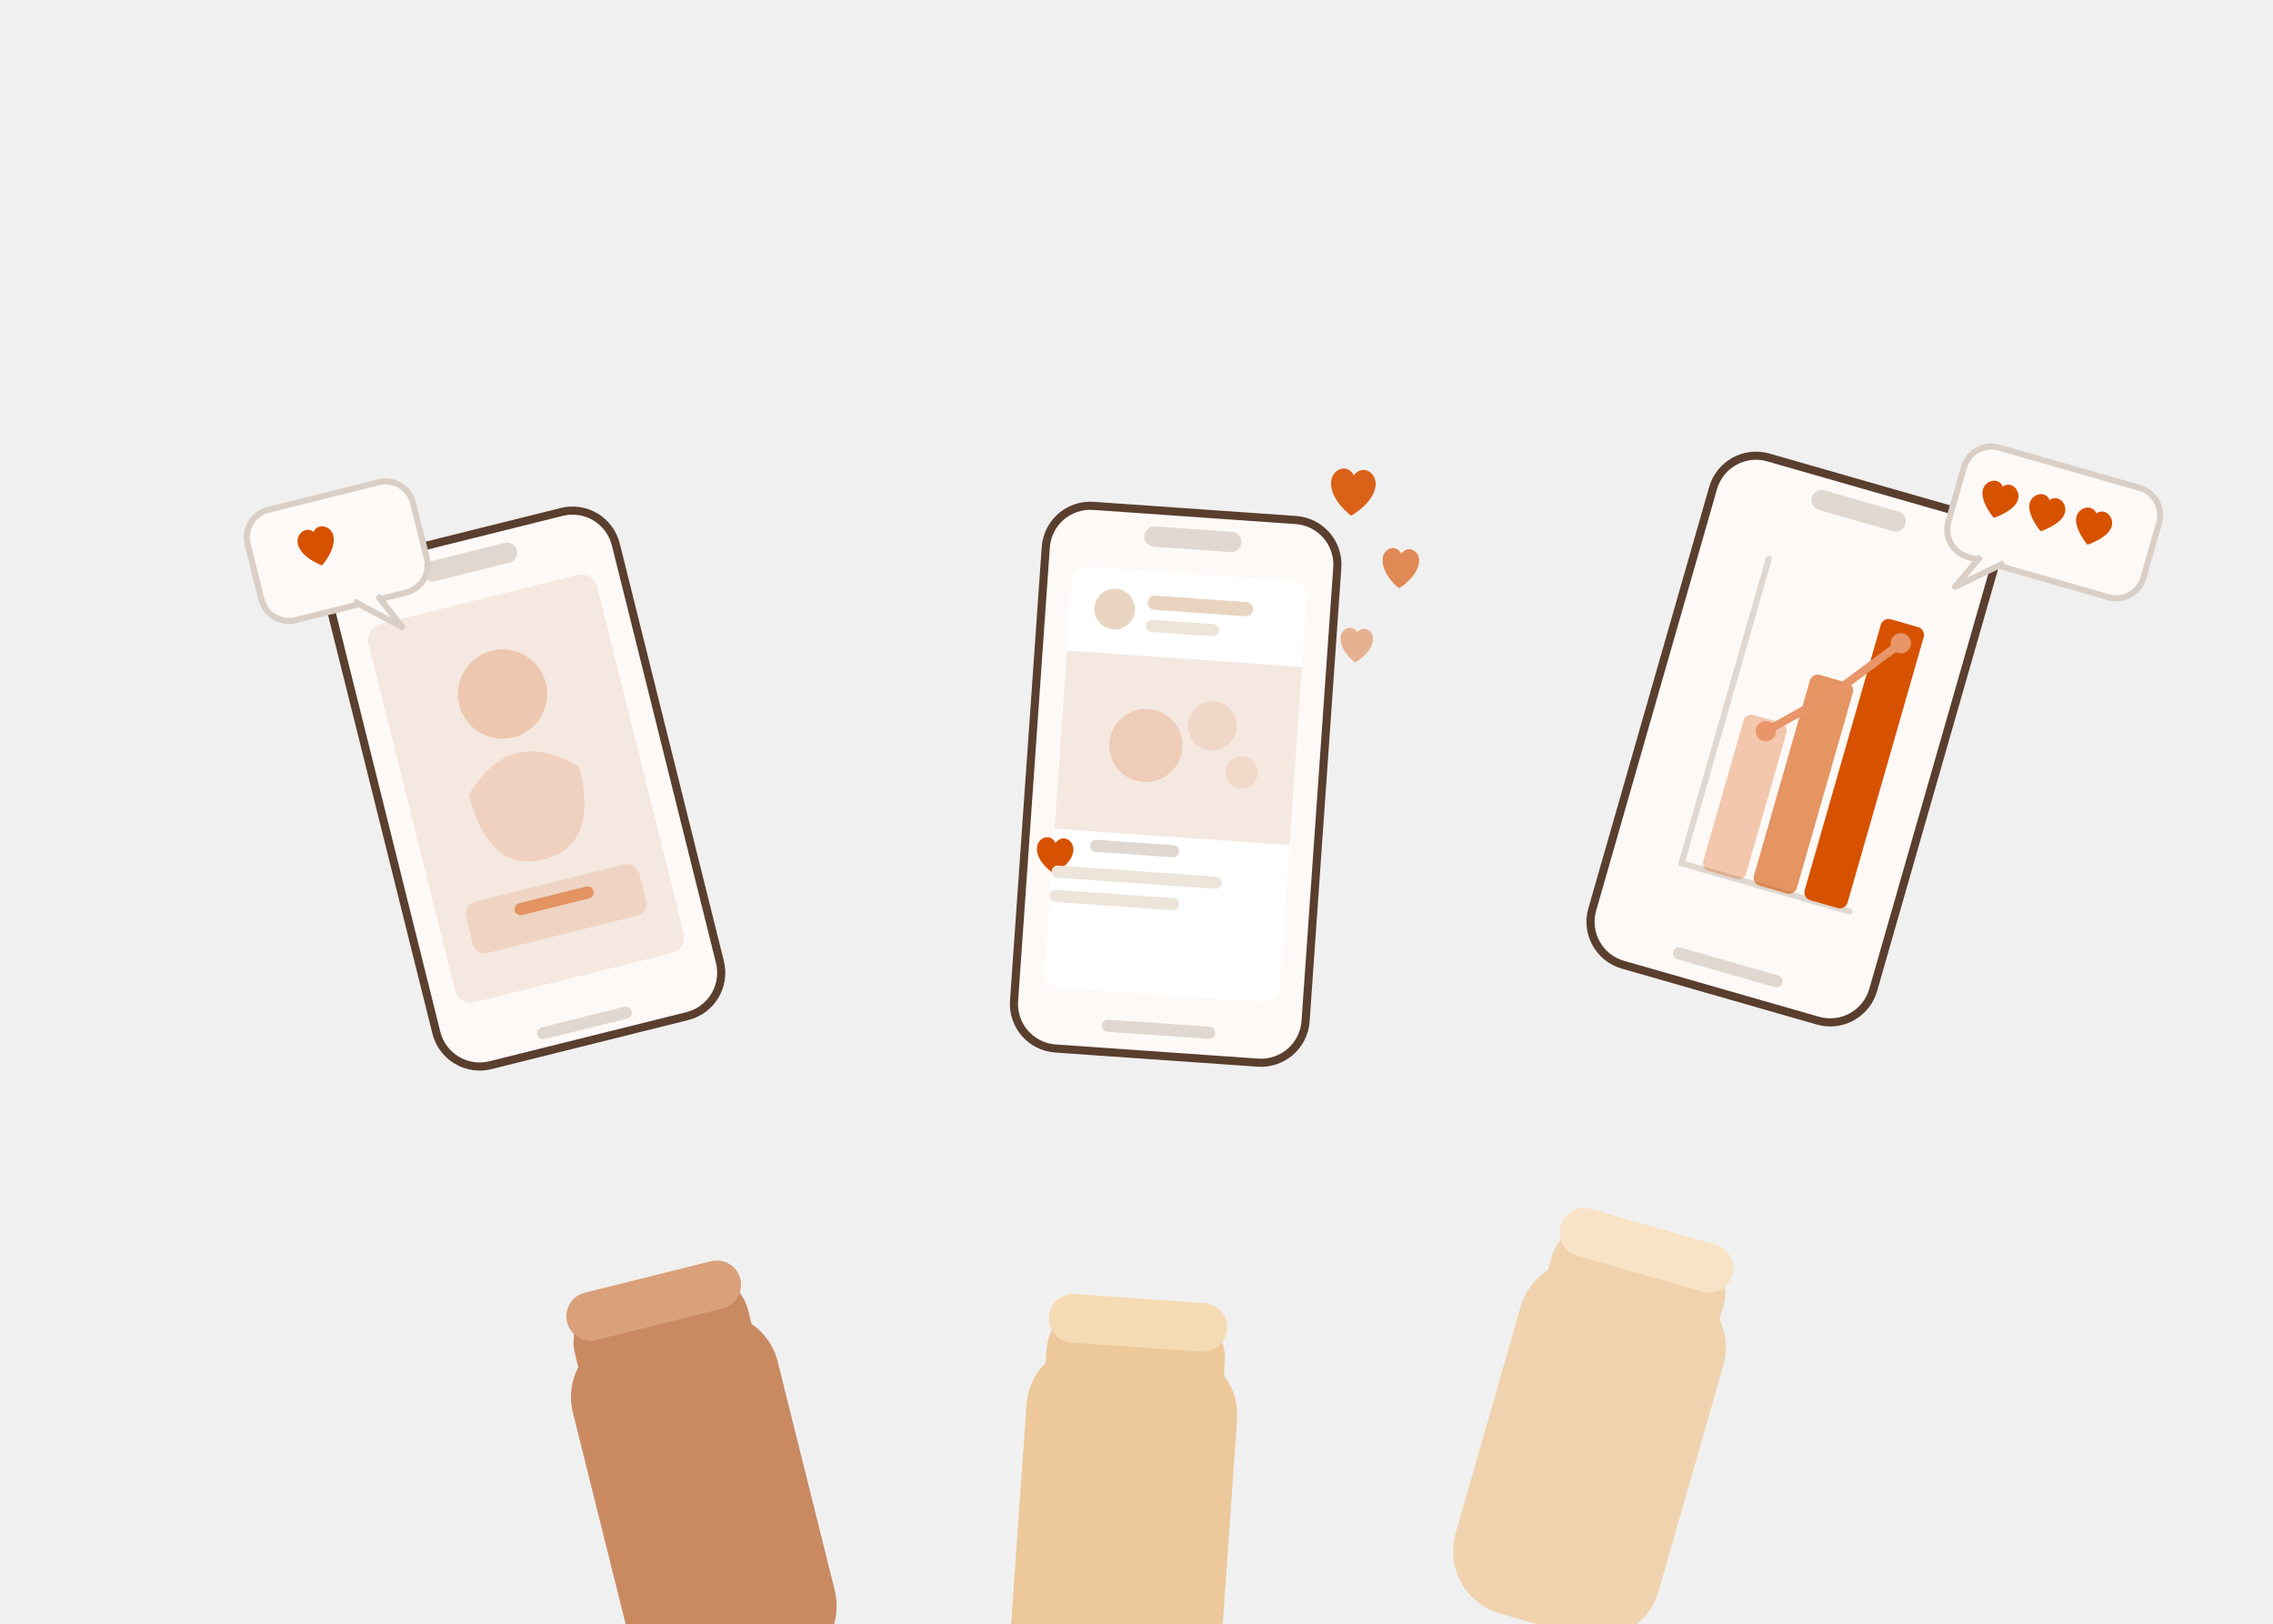
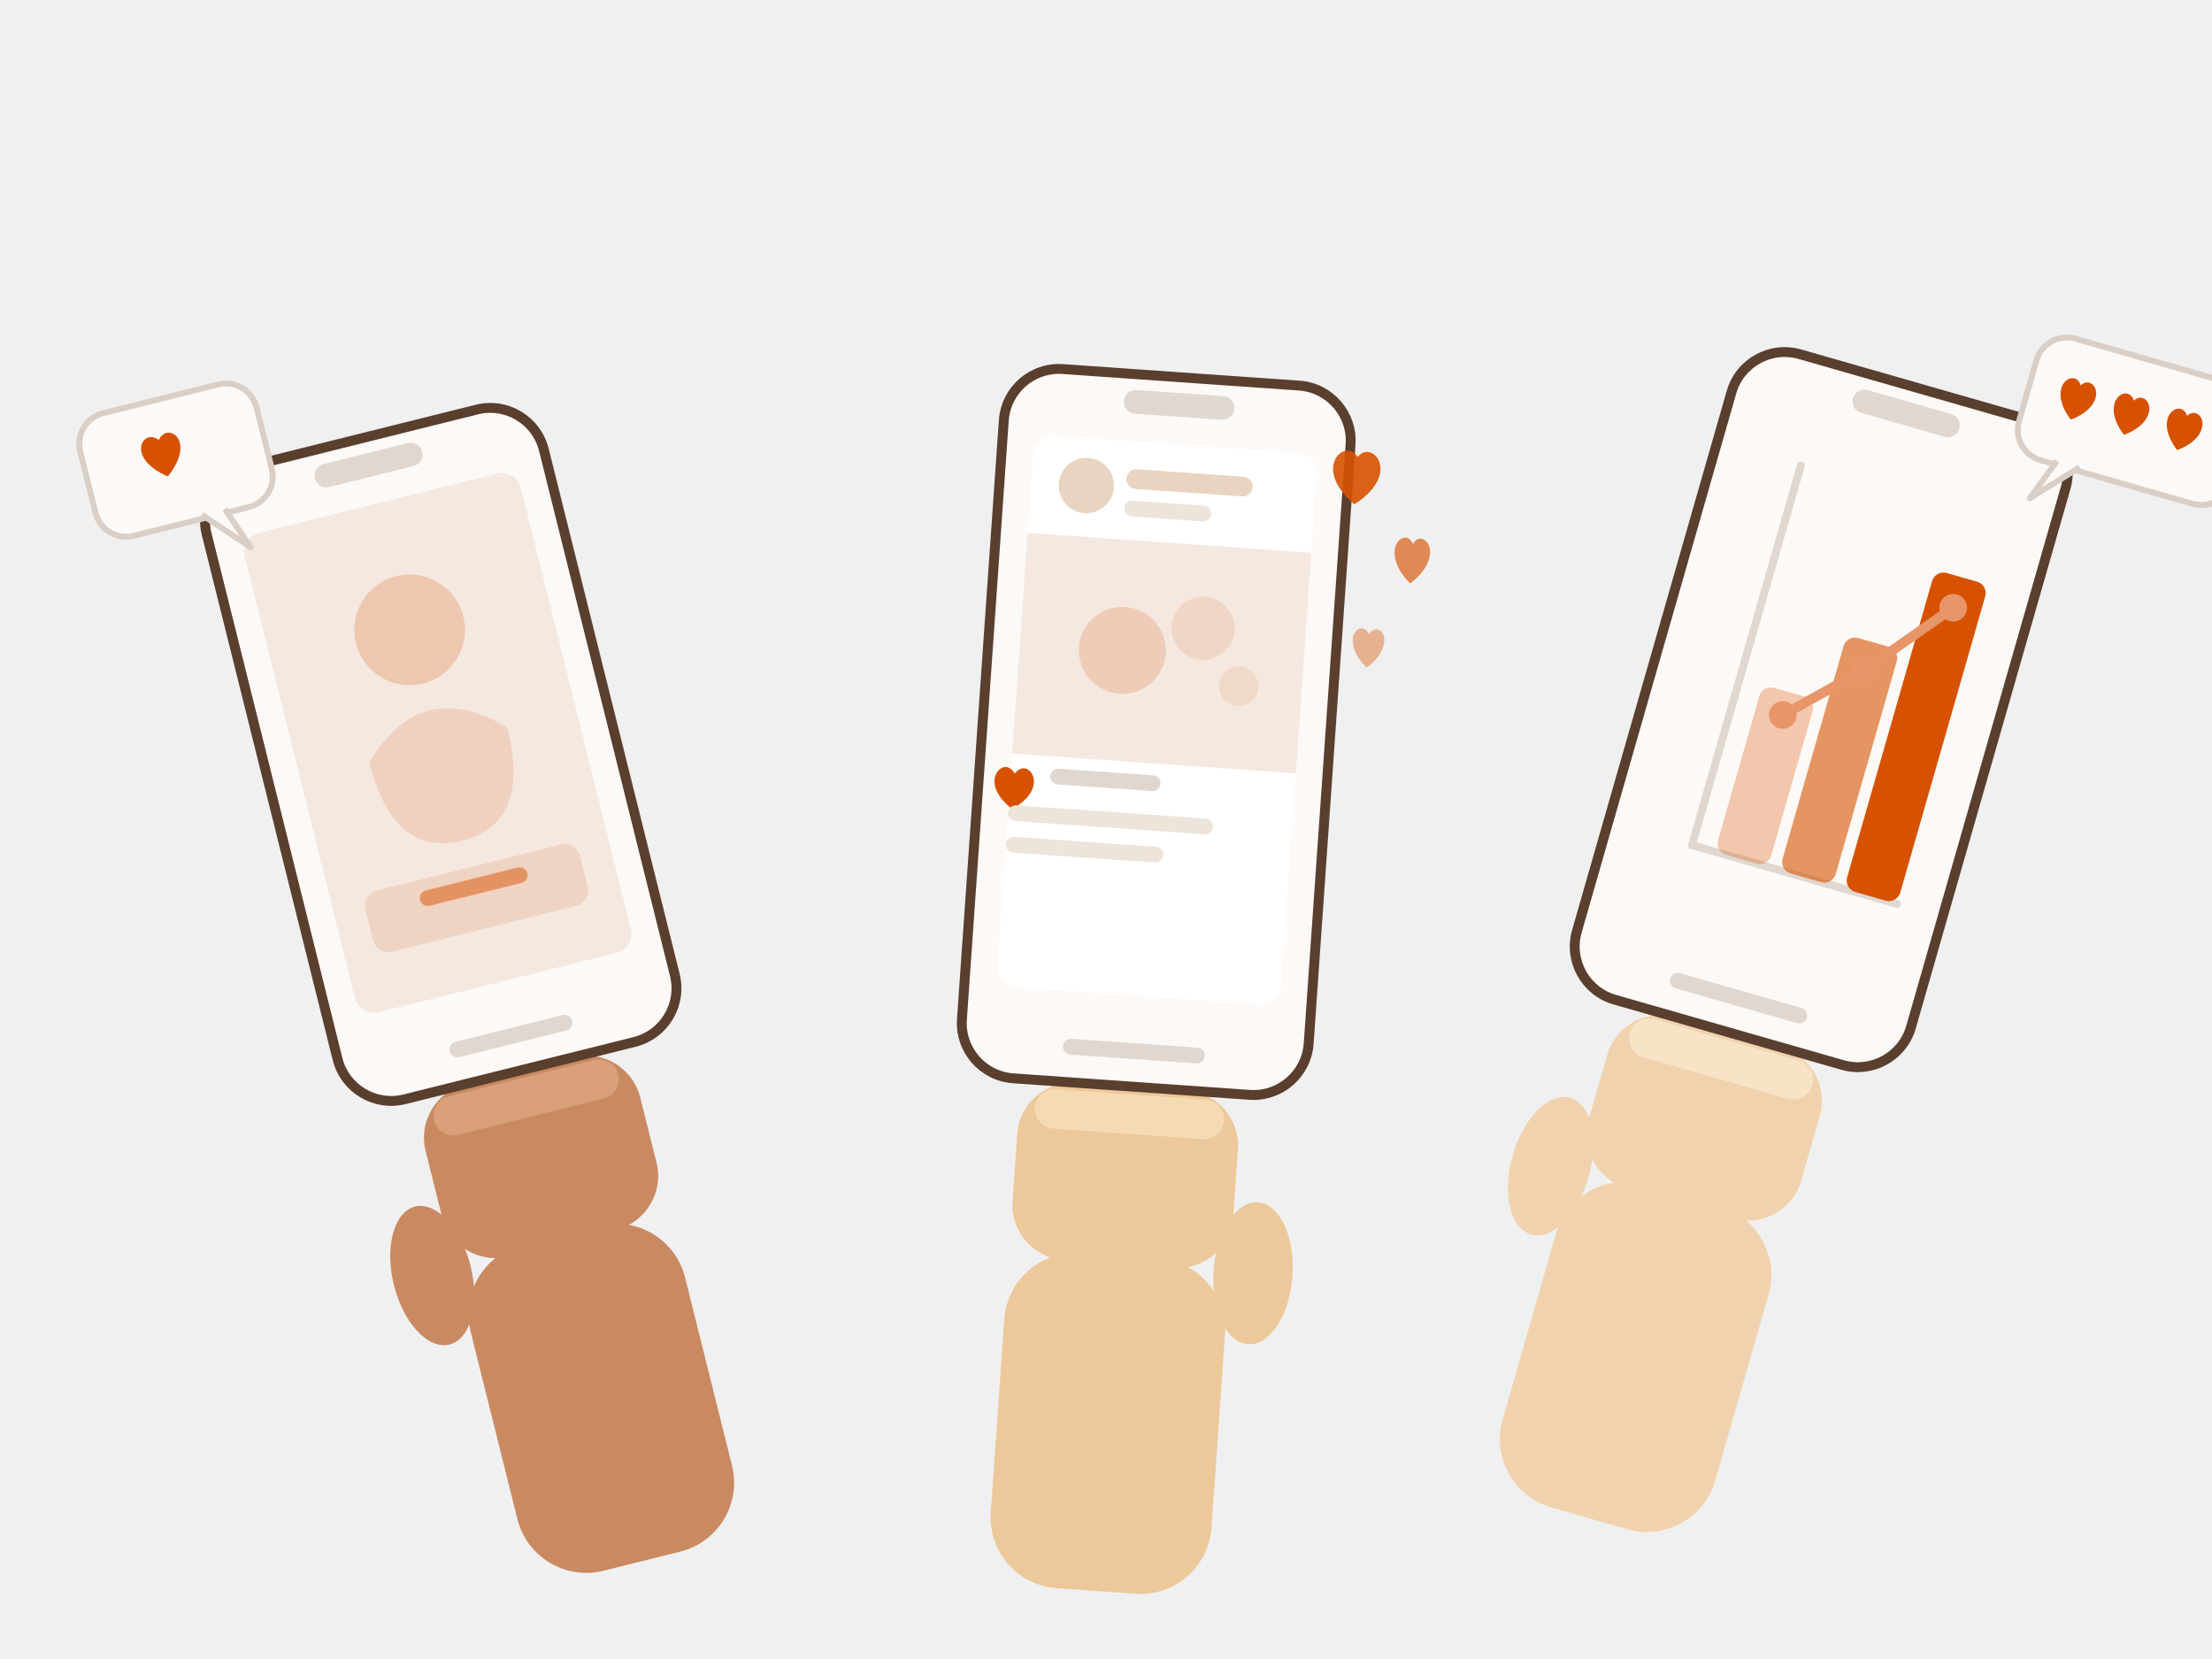
- <svg xmlns="http://www.w3.org/2000/svg" viewBox="0 0 560 400" fill="none">
-   <g transform="translate(148,268) rotate(-14)">
-     <rect x="-26" y="60" width="52" height="90" rx="16" fill="#c98a62" />
-     <rect x="-22" y="50" width="44" height="45" rx="12" fill="#c98a62" />
-     <rect x="-22" y="48" width="44" height="12" rx="6" fill="#d9a07a" />
-     <rect x="-36" y="-140" width="72" height="128" rx="11" fill="#fdf9f6" stroke="#5a3e2e" stroke-width="2" />
-     <rect x="-12" y="-136" width="24" height="5" rx="2.5" fill="#e0d8d0" />
-     <rect x="-29" y="-124" width="58" height="96" rx="4" fill="#f4e8e0" />
-     <circle cx="0" cy="-100" r="11" fill="#d65200" fill-opacity="0.22" />
-     <path d="M-14,-78 Q0,-92 14,-78 Q14,-58 0,-58 Q-14,-58 -14,-78Z" fill="#d65200" fill-opacity="0.15" />
-     <rect x="-22" y="-52" width="44" height="13" rx="3" fill="#d65200" fill-opacity="0.13" />
-     <rect x="-10" y="-49" width="20" height="3" rx="1.5" fill="#d65200" fill-opacity="0.5" />
-     <rect x="-12" y="-18" width="24" height="3" rx="1.5" fill="#e0d8d0" />
-     <g transform="translate(-52,-158)">
-       <rect x="0" y="0" width="42" height="28" rx="7" fill="#fdf9f6" stroke="#d9cfc7" stroke-width="1.5" />
-       <path d="M28,27 L32,36 L22,27" fill="#fdf9f6" stroke="#d9cfc7" stroke-width="1.5" stroke-linejoin="round" />
-       <path d="M21,10 C21,7.5 18,6 16.5,8 C15,6 12,7.5 12,10 C12,13.5 16.5,16.5 16.5,16.5 C16.5,16.5 21,13.5 21,10Z" fill="#d65200" />
+ <svg xmlns="http://www.w3.org/2000/svg" viewBox="0 0 560 420" fill="none">
+   <g transform="translate(140,305) rotate(-14)">
+     <rect x="-28" y="-35" width="56" height="45" rx="14" fill="#c98a62" />
+     <rect x="-28" y="8" width="56" height="85" rx="18" fill="#c98a62" />
+     <rect x="-24" y="-33" width="48" height="10" rx="5" fill="#d9a07a" />
+     <ellipse cx="-34" cy="10" rx="10" ry="18" fill="#c98a62" />
+     <rect x="-44" y="-200" width="88" height="165" rx="14" fill="#fdf9f6" stroke="#5a3e2e" stroke-width="2.5" />
+     <rect x="-14" y="-196" width="28" height="6" rx="3" fill="#e0d8d0" />
+     <rect x="-36" y="-183" width="72" height="125" rx="5" fill="#f4e8e0" />
+     <circle cx="0" cy="-150" r="14" fill="#d65200" fill-opacity="0.22" />
+     <path d="M-18,-120 Q0,-138 18,-120 Q18,-95 0,-95 Q-18,-95 -18,-120Z" fill="#d65200" fill-opacity="0.15" />
+     <rect x="-28" y="-88" width="56" height="16" rx="4" fill="#d65200" fill-opacity="0.13" />
+     <rect x="-14" y="-85" width="28" height="4" rx="2" fill="#d65200" fill-opacity="0.5" />
+     <rect x="-16" y="-46" width="32" height="4" rx="2" fill="#e0d8d0" />
+     <g transform="translate(-70,-222)">
+       <rect x="0" y="0" width="46" height="32" rx="8" fill="#fdf9f6" stroke="#d9cfc7" stroke-width="1.5" />
+       <path d="M32,31 L36,42 L26,31" fill="#fdf9f6" stroke="#d9cfc7" stroke-width="1.5" stroke-linejoin="round" />
+       <path d="M25,12 C25,9 22,7.5 20,10 C18,7.5 15,9 15,12 C15,16 20,19.5 20,19.5 C20,19.5 25,16 25,12Z" fill="#d65200" />
    </g>
  </g>
-   <g transform="translate(284,274) rotate(4)">
-     <rect x="-26" y="58" width="52" height="90" rx="16" fill="#ecc89a" />
-     <rect x="-22" y="48" width="44" height="45" rx="12" fill="#ecc89a" />
-     <rect x="-22" y="46" width="44" height="12" rx="6" fill="#f5dbb4" />
-     <rect x="-36" y="-148" width="72" height="134" rx="11" fill="#fdf9f6" stroke="#5a3e2e" stroke-width="2" />
-     <rect x="-12" y="-144" width="24" height="5" rx="2.5" fill="#e0d8d0" />
-     <rect x="-29" y="-133" width="58" height="104" rx="4" fill="#ffffff" />
-     <circle cx="-18" cy="-123" r="5" fill="#e8d4c0" />
-     <rect x="-10" y="-127" width="26" height="3.5" rx="1.75" fill="#e8d4c0" />
-     <rect x="-10" y="-121" width="18" height="3" rx="1.5" fill="#ede4da" />
-     <rect x="-29" y="-112" width="58" height="44" fill="#f4e8e0" />
-     <circle cx="-8" cy="-90" r="9" fill="#d65200" fill-opacity="0.18" />
-     <circle cx="8" cy="-96" r="6" fill="#d65200" fill-opacity="0.12" />
-     <circle cx="16" cy="-85" r="4" fill="#d65200" fill-opacity="0.1" />
-     <path d="M-24,-63 C-24,-65.5 -27,-67 -28.5,-64.5 C-30,-67 -33,-65.5 -33,-63 C-33,-59.5 -28.5,-57 -28.5,-57 C-28.5,-57 -24,-59.5 -24,-63Z" fill="#d65200" />
-     <rect x="-20" y="-66" width="22" height="3" rx="1.5" fill="#e0d8d0" />
-     <rect x="-29" y="-59" width="42" height="3" rx="1.5" fill="#ede4da" />
-     <rect x="-29" y="-53" width="32" height="3" rx="1.5" fill="#ede4da" />
-     <rect x="-14" y="-22" width="28" height="3" rx="1.5" fill="#e0d8d0" />
-     <path d="M44,-158 C44,-161 40.5,-163 38.5,-160 C36.5,-163 33,-161 33,-158 C33,-153.5 38.5,-150 38.5,-150 C38.5,-150 44,-153.5 44,-158Z" fill="#d65200" opacity="0.9" />
-     <path d="M56,-140 C56,-142.5 53,-144 51.5,-141.5 C50,-144 47,-142.5 47,-140 C47,-136 51.5,-133 51.5,-133 C51.5,-133 56,-136 56,-140Z" fill="#d65200" opacity="0.65" />
-     <path d="M46,-120 C46,-122 43.5,-123.5 42,-121.5 C40.5,-123.5 38,-122 38,-120 C38,-116.5 42,-114 42,-114 C42,-114 46,-116.5 46,-120Z" fill="#d65200" opacity="0.4" />
+   <g transform="translate(284,310) rotate(4)">
+     <rect x="-28" y="-35" width="56" height="45" rx="14" fill="#ecc89a" />
+     <rect x="-28" y="8" width="56" height="85" rx="18" fill="#ecc89a" />
+     <rect x="-24" y="-33" width="48" height="10" rx="5" fill="#f5dbb4" />
+     <ellipse cx="34" cy="10" rx="10" ry="18" fill="#ecc89a" />
+     <rect x="-44" y="-215" width="88" height="180" rx="14" fill="#fdf9f6" stroke="#5a3e2e" stroke-width="2.5" />
+     <rect x="-14" y="-211" width="28" height="6" rx="3" fill="#e0d8d0" />
+     <rect x="-36" y="-198" width="72" height="140" rx="5" fill="#ffffff" />
+     <circle cx="-22" cy="-186" r="7" fill="#e8d4c0" />
+     <rect x="-12" y="-191" width="32" height="5" rx="2.5" fill="#e8d4c0" />
+     <rect x="-12" y="-183" width="22" height="4" rx="2" fill="#ede4da" />
+     <rect x="-36" y="-173" width="72" height="56" fill="#f4e8e0" />
+     <circle cx="-10" cy="-145" r="11" fill="#d65200" fill-opacity="0.18" />
+     <circle cx="10" cy="-152" r="8" fill="#d65200" fill-opacity="0.12" />
+     <circle cx="20" cy="-138" r="5" fill="#d65200" fill-opacity="0.1" />
+     <path d="M-30,-110 C-30,-113 -33,-115 -35,-112 C-37,-115 -40,-113 -40,-110 C-40,-106 -35,-103 -35,-103 C-35,-103 -30,-106 -30,-110Z" fill="#d65200" />
+     <rect x="-26" y="-114" width="28" height="4" rx="2" fill="#e0d8d0" />
+     <rect x="-36" y="-104" width="52" height="4" rx="2" fill="#ede4da" />
+     <rect x="-36" y="-96" width="40" height="4" rx="2" fill="#ede4da" />
+     <rect x="-18" y="-46" width="36" height="4" rx="2" fill="#e0d8d0" />
+     <path d="M52,-195 C52,-199 48,-201 46,-198 C44,-201 40,-199 40,-195 C40,-190 46,-186 46,-186 C46,-186 52,-190 52,-195Z" fill="#d65200" opacity="0.9" />
+     <path d="M66,-175 C66,-178 63,-180 61.5,-177 C60,-180 57,-178 57,-175 C57,-170.5 61.5,-167 61.5,-167 C61.5,-167 66,-170.5 66,-175Z" fill="#d65200" opacity="0.65" />
+     <path d="M56,-152 C56,-154.5 53.5,-156 52,-153.5 C50.5,-156 48,-154.5 48,-152 C48,-148 52,-145 52,-145 C52,-145 56,-148 56,-152Z" fill="#d65200" opacity="0.4" />
  </g>
-   <g transform="translate(420,258) rotate(16)">
-     <rect x="-26" y="58" width="52" height="90" rx="16" fill="#f0d3ae" />
-     <rect x="-22" y="48" width="44" height="45" rx="12" fill="#f0d3ae" />
-     <rect x="-22" y="46" width="44" height="12" rx="6" fill="#f8e3c6" />
-     <rect x="-36" y="-144" width="72" height="130" rx="11" fill="#fdf9f6" stroke="#5a3e2e" stroke-width="2" />
-     <rect x="-12" y="-140" width="24" height="5" rx="2.5" fill="#e0d8d0" />
-     <rect x="-29" y="-128" width="58" height="98" rx="4" fill="#fdf9f6" />
-     <line x1="-18" y1="-120" x2="-18" y2="-42" stroke="#e0d8d0" stroke-width="1.5" stroke-linecap="round" />
-     <line x1="-18" y1="-42" x2="25" y2="-42" stroke="#e0d8d0" stroke-width="1.5" stroke-linecap="round" />
-     <rect x="-13" y="-82" width="11" height="40" rx="2" fill="#d65200" fill-opacity="0.3" />
-     <rect x="-0" y="-96" width="11" height="54" rx="2" fill="#d65200" fill-opacity="0.6" />
-     <rect x="13" y="-114" width="11" height="72" rx="2" fill="#d65200" />
-     <polyline points="-7,-79 6,-92 19,-109" stroke="#e8956a" stroke-width="2" stroke-linecap="round" stroke-linejoin="round" />
-     <circle cx="-7" cy="-79" r="2.5" fill="#e8956a" />
-     <circle cx="6" cy="-92" r="2.5" fill="#e8956a" />
-     <circle cx="19" cy="-109" r="2.5" fill="#e8956a" />
-     <rect x="-14" y="-22" width="28" height="3" rx="1.5" fill="#e0d8d0" />
-     <g transform="translate(22,-162)">
-       <rect x="0" y="0" width="50" height="28" rx="7" fill="#fdf9f6" stroke="#d9cfc7" stroke-width="1.5" />
-       <path d="M10,27 L6,36 L16,27" fill="#fdf9f6" stroke="#d9cfc7" stroke-width="1.5" stroke-linejoin="round" />
-       <path d="M15,11 C15,8.5 12,7 10.5,9 C9,7 6,8.5 6,11 C6,14 10.5,17 10.5,17 C10.5,17 15,14 15,11Z" fill="#d65200" />
-       <path d="M27,11 C27,8.5 24,7 22.5,9 C21,7 18,8.5 18,11 C18,14 22.5,17 22.5,17 C22.5,17 27,14 27,11Z" fill="#d65200" />
-       <path d="M39,11 C39,8.5 36,7 34.5,9 C33,7 30,8.5 30,11 C30,14 34.5,17 34.5,17 C34.5,17 39,14 39,11Z" fill="#d65200" />
+   <g transform="translate(428,295) rotate(16)">
+     <rect x="-28" y="-35" width="56" height="45" rx="14" fill="#f0d3ae" />
+     <rect x="-28" y="8" width="56" height="85" rx="18" fill="#f0d3ae" />
+     <rect x="-24" y="-33" width="48" height="10" rx="5" fill="#f8e3c6" />
+     <ellipse cx="-34" cy="10" rx="10" ry="18" fill="#f0d3ae" />
+     <rect x="-44" y="-205" width="88" height="170" rx="14" fill="#fdf9f6" stroke="#5a3e2e" stroke-width="2.5" />
+     <rect x="-14" y="-201" width="28" height="6" rx="3" fill="#e0d8d0" />
+     <rect x="-36" y="-188" width="72" height="130" rx="5" fill="#fdf9f6" />
+     <line x1="-22" y1="-178" x2="-22" y2="-78" stroke="#e0d8d0" stroke-width="2" stroke-linecap="round" />
+     <line x1="-22" y1="-78" x2="32" y2="-78" stroke="#e0d8d0" stroke-width="2" stroke-linecap="round" />
+     <rect x="-16" y="-122" width="14" height="44" rx="3" fill="#d65200" fill-opacity="0.3" />
+     <rect x="1" y="-140" width="14" height="62" rx="3" fill="#d65200" fill-opacity="0.6" />
+     <rect x="18" y="-162" width="14" height="84" rx="3" fill="#d65200" />
+     <polyline points="-9,-116 8,-133 25,-154" stroke="#e8956a" stroke-width="2.5" stroke-linecap="round" stroke-linejoin="round" />
+     <circle cx="-9" cy="-116" r="3.5" fill="#e8956a" />
+     <circle cx="8" cy="-133" r="3.5" fill="#e8956a" />
+     <circle cx="25" cy="-154" r="3.5" fill="#e8956a" />
+     <rect x="-18" y="-46" width="36" height="4" rx="2" fill="#e0d8d0" />
+     <g transform="translate(28,-228)">
+       <rect x="0" y="0" width="56" height="32" rx="8" fill="#fdf9f6" stroke="#d9cfc7" stroke-width="1.5" />
+       <path d="M12,31 L8,42 L18,31" fill="#fdf9f6" stroke="#d9cfc7" stroke-width="1.5" stroke-linejoin="round" />
+       <path d="M17,13 C17,10 14,8.5 12.5,11 C11,8.5 8,10 8,13 C8,17 12.5,20 12.5,20 C12.5,20 17,17 17,13Z" fill="#d65200" />
+       <path d="M31,13 C31,10 28,8.5 26.5,11 C25,8.5 22,10 22,13 C22,17 26.5,20 26.5,20 C26.5,20 31,17 31,13Z" fill="#d65200" />
+       <path d="M45,13 C45,10 42,8.5 40.5,11 C39,8.5 36,10 36,13 C36,17 40.5,20 40.5,20 C40.5,20 45,17 45,13Z" fill="#d65200" />
    </g>
  </g>
</svg>
